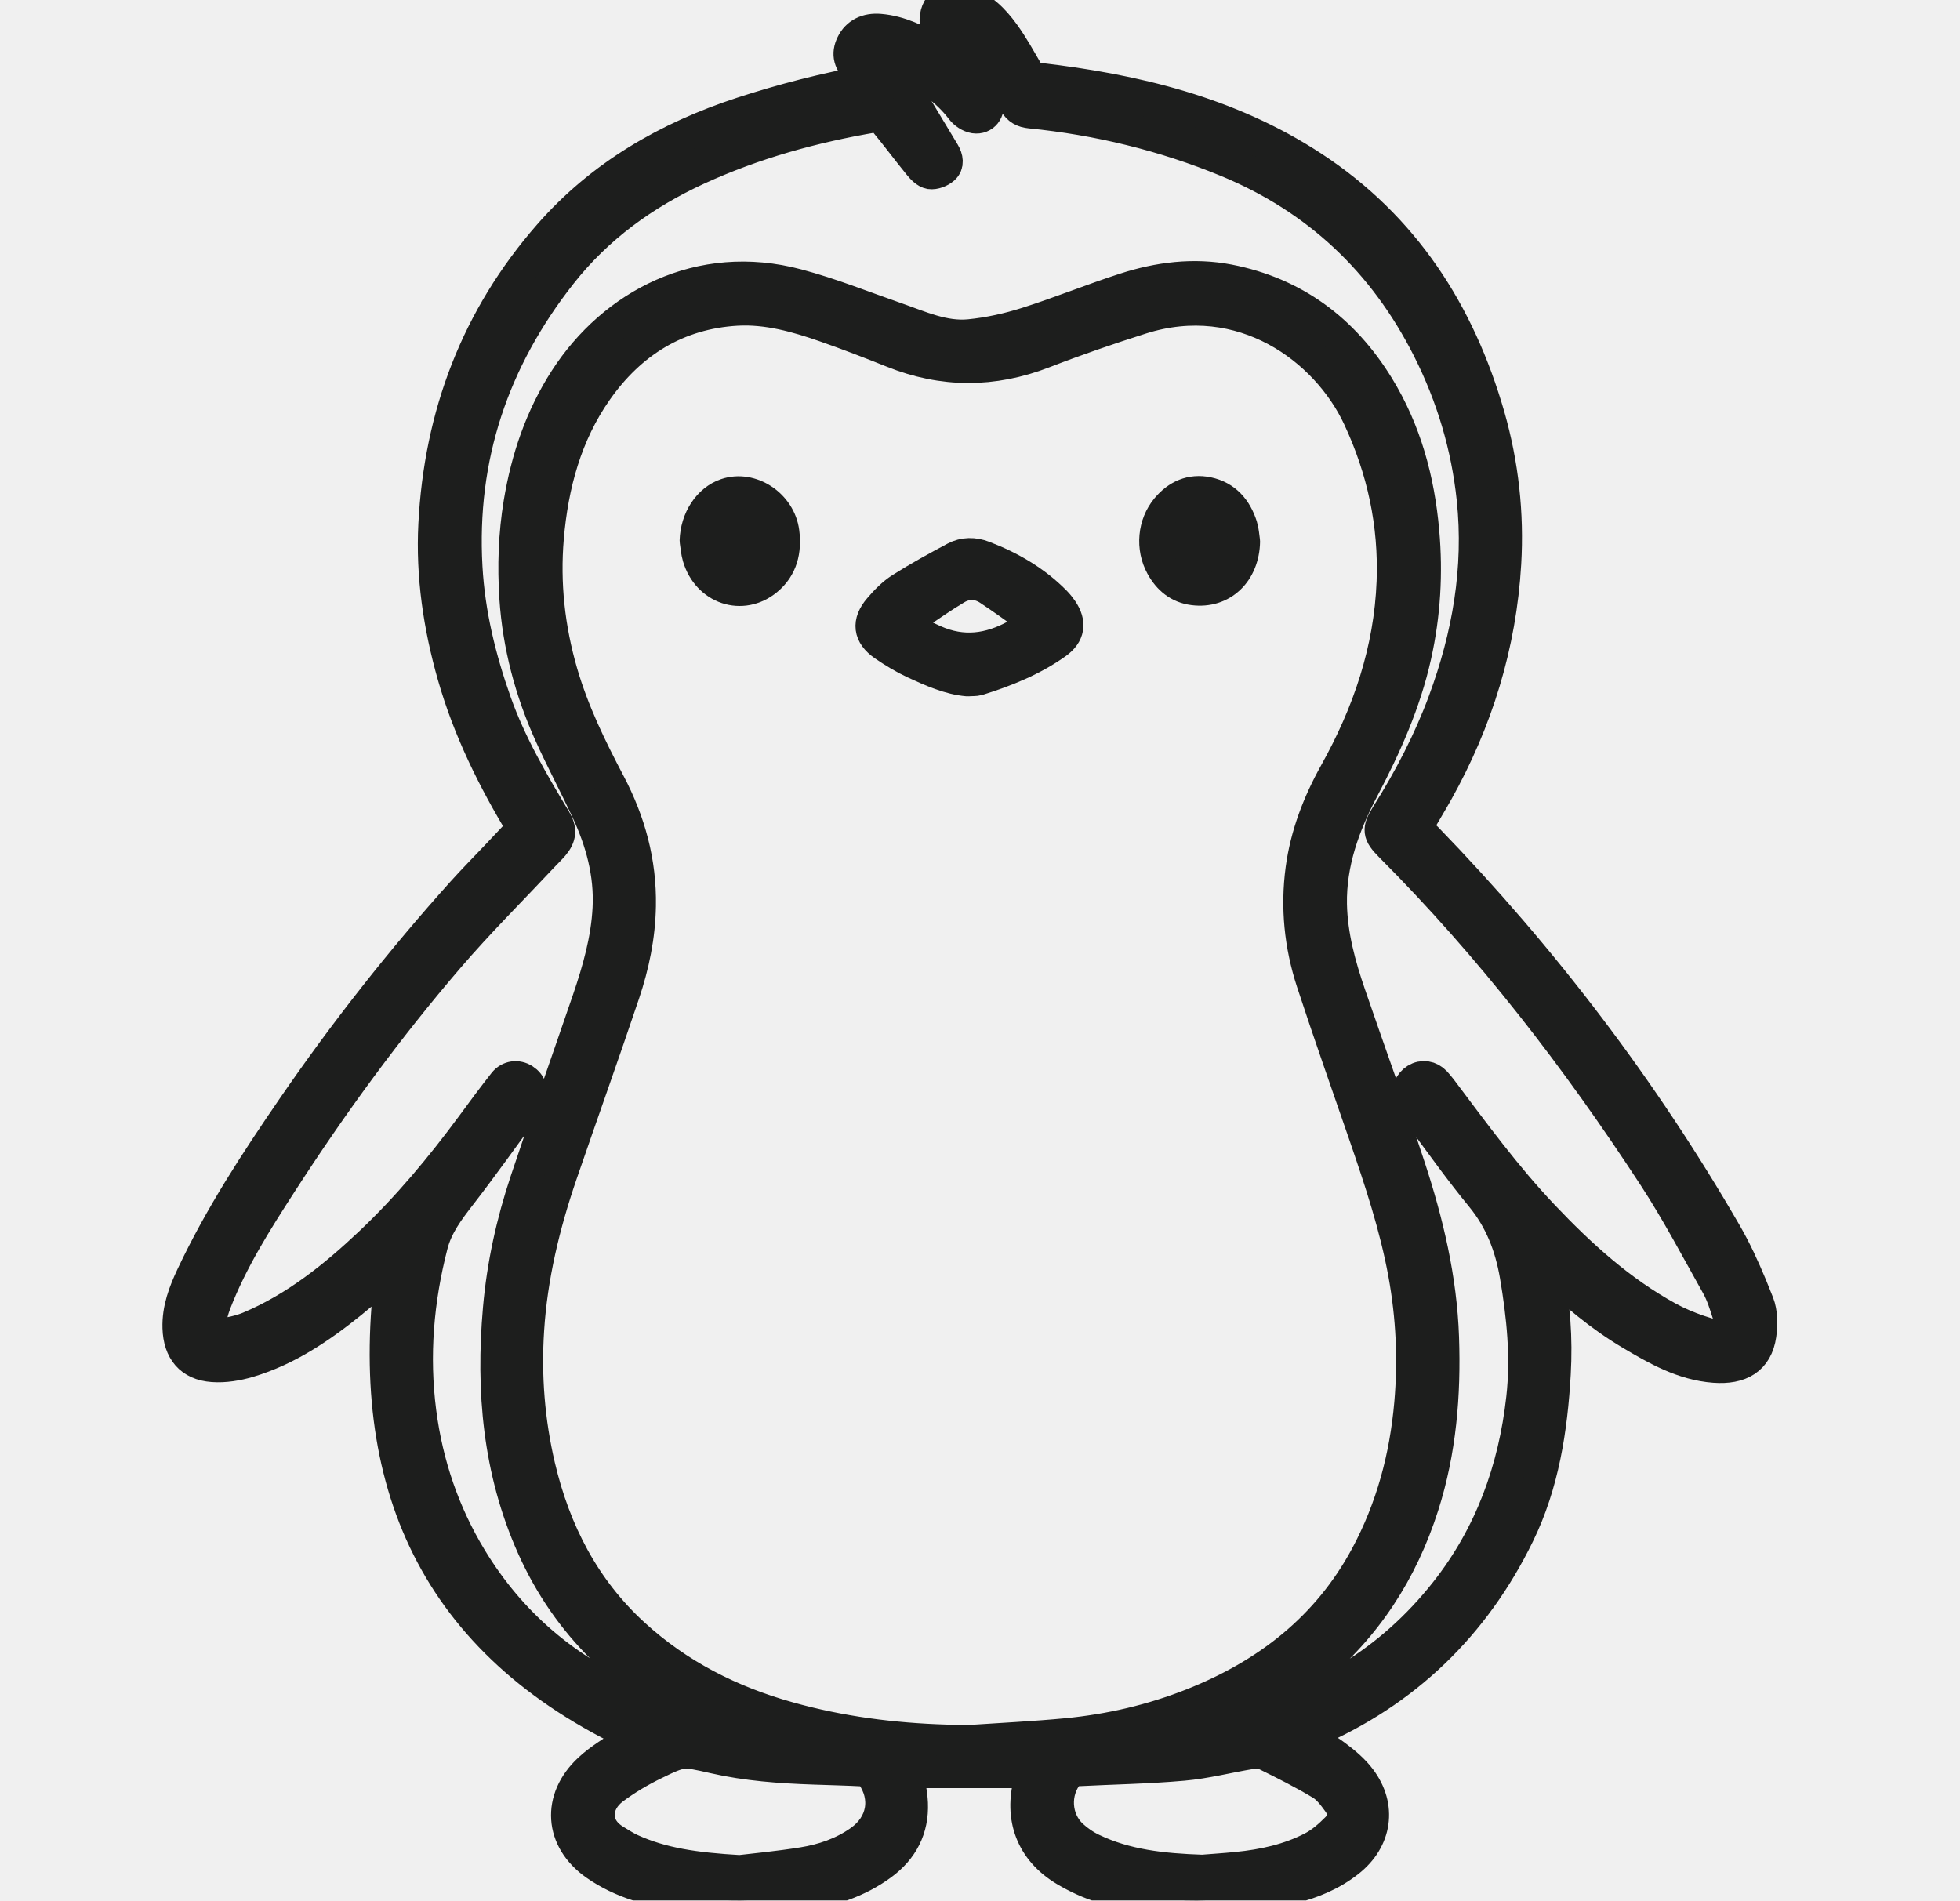
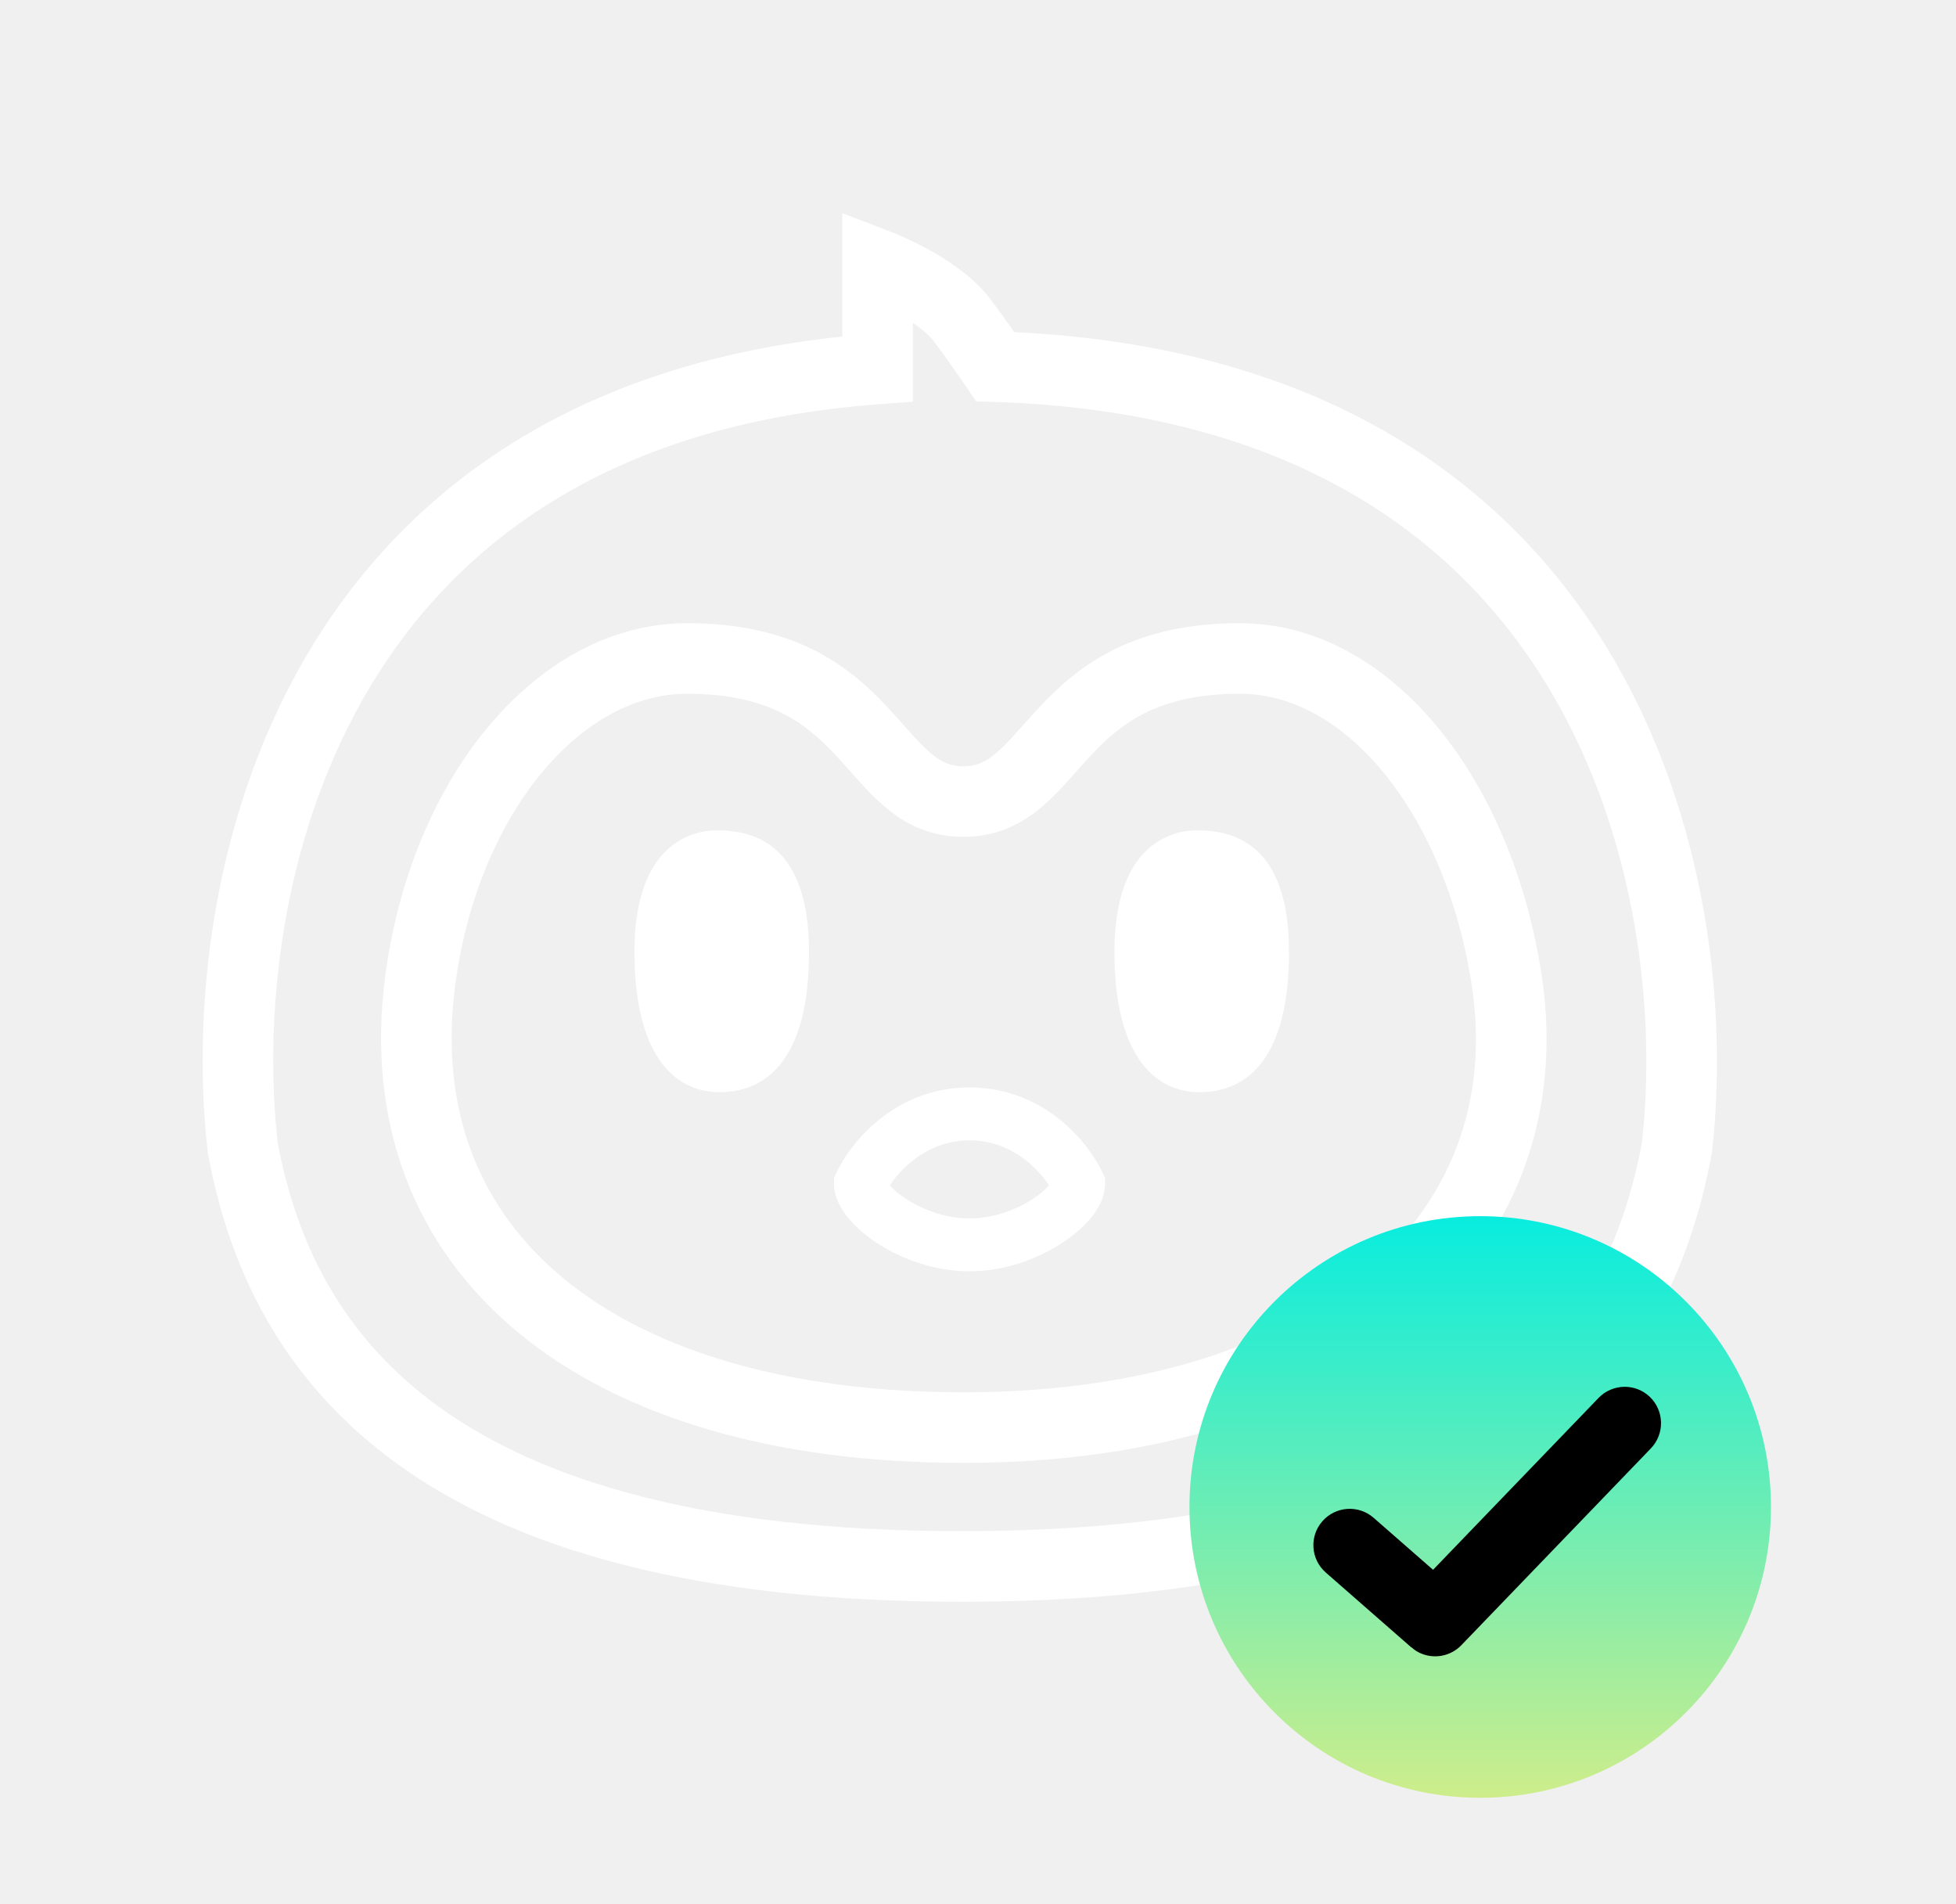
- <svg xmlns="http://www.w3.org/2000/svg" width="33" height="32" viewBox="0 0 33 32" fill="none">
-   <g clip-path="url(#clip0_3288_14979)">
-     <path fill-rule="evenodd" clip-rule="evenodd" d="M16.077 9.39C16.229 9.309 16.399 9.309 16.561 9.372C17.012 9.545 17.424 9.783 17.767 10.13C17.809 10.173 17.847 10.22 17.881 10.269C18.03 10.487 18.003 10.678 17.788 10.832C17.387 11.117 16.935 11.299 16.468 11.445C16.421 11.459 16.367 11.453 16.291 11.459C15.985 11.433 15.686 11.299 15.391 11.163C15.213 11.08 15.042 10.976 14.88 10.865C14.629 10.691 14.602 10.48 14.804 10.245C14.911 10.12 15.031 9.996 15.168 9.909C15.463 9.722 15.769 9.554 16.077 9.39ZM16.655 9.932C16.476 9.812 16.281 9.804 16.096 9.915C15.883 10.042 15.678 10.184 15.473 10.323C15.383 10.383 15.3 10.453 15.191 10.536C15.387 10.628 15.555 10.709 15.726 10.786C16.213 11.005 16.665 10.934 17.094 10.7L17.276 10.589C17.39 10.514 17.394 10.455 17.287 10.377C17.08 10.224 16.87 10.075 16.655 9.932Z" fill="#1D1E1D" />
-     <path d="M12.227 8.32C12.646 8.178 13.133 8.5 13.192 8.961C13.231 9.272 13.166 9.555 12.916 9.763C12.498 10.111 11.913 9.915 11.755 9.377C11.729 9.29 11.724 9.197 11.709 9.106C11.72 8.742 11.928 8.421 12.227 8.32Z" fill="#1D1E1D" />
-     <path d="M20.332 8.298C20.635 8.361 20.815 8.572 20.906 8.859C20.932 8.941 20.936 9.03 20.949 9.116C20.94 9.636 20.576 9.987 20.093 9.925C19.846 9.894 19.671 9.748 19.554 9.534C19.384 9.224 19.419 8.828 19.643 8.56C19.822 8.345 20.055 8.241 20.332 8.298Z" fill="#1D1E1D" />
-     <path fill-rule="evenodd" clip-rule="evenodd" d="M15.75 0.386C15.732 0.08 15.949 -0.068 16.244 0.03C16.529 0.124 16.732 0.33 16.901 0.562C17.053 0.77 17.177 0.999 17.307 1.221C17.345 1.287 17.385 1.312 17.465 1.321C19.109 1.51 20.696 1.889 22.102 2.81C23.639 3.817 24.571 5.264 25.072 7.008C25.303 7.818 25.395 8.648 25.346 9.488C25.266 10.858 24.87 12.138 24.201 13.335C24.091 13.531 23.974 13.724 23.839 13.955C23.893 14.001 23.964 14.052 24.024 14.114C25.973 16.127 27.659 18.341 29.061 20.768C29.222 21.047 29.358 21.343 29.483 21.643L29.604 21.944C29.666 22.103 29.666 22.303 29.642 22.476C29.583 22.891 29.297 23.05 28.865 23.018C28.34 22.979 27.894 22.725 27.452 22.462C26.942 22.159 26.492 21.779 26.043 21.348C26.176 21.955 26.213 22.543 26.18 23.131C26.127 24.066 25.983 24.994 25.57 25.838C24.823 27.371 23.66 28.494 22.084 29.172C22.043 29.19 22.002 29.207 21.953 29.228C22.141 29.344 22.326 29.44 22.489 29.563C22.64 29.676 22.79 29.801 22.902 29.95C23.257 30.419 23.172 30.979 22.708 31.344C22.421 31.571 22.089 31.707 21.738 31.794C20.68 32.053 19.621 32.09 18.568 31.78C18.345 31.714 18.127 31.612 17.927 31.493C17.369 31.158 17.163 30.609 17.338 29.98C17.35 29.936 17.364 29.892 17.379 29.843H15.285C15.31 30.019 15.349 30.19 15.357 30.363C15.375 30.796 15.195 31.14 14.847 31.396C14.447 31.69 13.985 31.838 13.506 31.913C12.575 32.057 11.646 32.034 10.74 31.747C10.489 31.667 10.24 31.549 10.025 31.398C9.427 30.979 9.382 30.29 9.917 29.792C10.104 29.617 10.332 29.487 10.544 29.34C10.599 29.302 10.662 29.277 10.714 29.25C7.311 27.672 6.118 24.949 6.589 21.353C6.37 21.543 6.151 21.747 5.918 21.934C5.395 22.356 4.841 22.732 4.191 22.927C3.996 22.985 3.782 23.021 3.582 23.006C3.204 22.979 3.014 22.743 3.002 22.361C2.992 22.042 3.101 21.756 3.234 21.475C3.704 20.479 4.304 19.56 4.925 18.655C5.799 17.381 6.753 16.169 7.785 15.02C7.971 14.814 8.166 14.616 8.357 14.415C8.502 14.261 8.647 14.107 8.8 13.945C8.307 13.133 7.89 12.29 7.629 11.376C7.392 10.544 7.266 9.695 7.31 8.832C7.404 6.99 8.025 5.348 9.245 3.954C10.122 2.952 11.236 2.311 12.49 1.9C13.181 1.674 13.884 1.494 14.636 1.356C14.581 1.312 14.521 1.272 14.47 1.222C14.294 1.051 14.26 0.912 14.342 0.742C14.427 0.566 14.595 0.481 14.814 0.5C15.158 0.529 15.457 0.682 15.751 0.847C15.79 0.869 15.829 0.894 15.857 0.912C15.82 0.74 15.761 0.565 15.75 0.386ZM12.023 29.598C11.498 29.479 11.492 29.472 11.018 29.704C10.775 29.822 10.537 29.963 10.322 30.125C10.022 30.352 9.973 30.755 10.353 30.986C10.443 31.041 10.532 31.099 10.628 31.143C11.144 31.377 11.693 31.459 12.454 31.503C12.676 31.476 13.098 31.437 13.516 31.37C13.858 31.315 14.187 31.203 14.475 31C14.866 30.726 14.947 30.272 14.675 29.886C14.65 29.851 14.598 29.817 14.557 29.815C14.271 29.8 13.984 29.793 13.697 29.783C13.135 29.764 12.574 29.724 12.023 29.598ZM21.06 29.524C20.678 29.586 20.301 29.686 19.918 29.719C19.32 29.772 18.719 29.781 18.119 29.812C18.075 29.814 18.017 29.834 17.99 29.866C17.736 30.171 17.76 30.635 18.052 30.906C18.152 30.998 18.27 31.079 18.393 31.137C18.957 31.407 19.565 31.474 20.242 31.497C20.397 31.484 20.614 31.471 20.829 31.449C21.271 31.405 21.703 31.312 22.099 31.105C22.25 31.026 22.386 30.905 22.507 30.783C22.63 30.659 22.64 30.496 22.535 30.352C22.452 30.238 22.361 30.113 22.244 30.043C21.942 29.861 21.625 29.702 21.308 29.546C21.238 29.512 21.14 29.511 21.06 29.524ZM12.409 5.218C11.403 5.275 10.619 5.766 10.049 6.578C9.531 7.315 9.303 8.167 9.227 9.054C9.161 9.823 9.245 10.584 9.461 11.328C9.651 11.981 9.946 12.588 10.262 13.187C10.603 13.834 10.791 14.518 10.777 15.256C10.768 15.765 10.666 16.256 10.506 16.732C10.163 17.751 9.8 18.764 9.451 19.781C9.161 20.629 8.952 21.498 8.895 22.393C8.845 23.166 8.905 23.935 9.083 24.692C9.341 25.787 9.837 26.752 10.672 27.517C11.419 28.202 12.302 28.649 13.276 28.921C14.145 29.165 15.031 29.279 15.93 29.306L16.316 29.313C16.863 29.276 17.413 29.25 17.959 29.198C18.686 29.128 19.394 28.964 20.073 28.695C21.332 28.197 22.35 27.41 23.001 26.198C23.432 25.395 23.662 24.534 23.741 23.63C23.805 22.898 23.771 22.173 23.639 21.45C23.493 20.65 23.237 19.883 22.974 19.117C22.678 18.256 22.373 17.398 22.09 16.533C21.889 15.916 21.824 15.279 21.911 14.633C21.989 14.056 22.194 13.523 22.477 13.015C23.036 12.013 23.4 10.951 23.444 9.793C23.48 8.825 23.282 7.908 22.873 7.032C22.336 5.88 20.918 4.82 19.21 5.363C18.659 5.538 18.111 5.727 17.572 5.936C16.718 6.266 15.875 6.267 15.027 5.926C14.653 5.776 14.275 5.63 13.894 5.497C13.414 5.329 12.919 5.19 12.409 5.218ZM16.235 0.717C16.328 0.96 16.421 1.202 16.516 1.444C16.551 1.534 16.599 1.619 16.625 1.711C16.668 1.865 16.563 2.003 16.406 1.98C16.327 1.968 16.237 1.908 16.188 1.842C15.931 1.505 15.591 1.282 15.213 1.109C15.147 1.079 15.075 1.064 14.971 1.031C15.142 1.317 15.29 1.566 15.44 1.814C15.592 2.067 15.745 2.319 15.897 2.573C15.95 2.662 15.97 2.769 15.89 2.84C15.832 2.891 15.732 2.93 15.659 2.919C15.59 2.907 15.521 2.834 15.471 2.772C15.278 2.536 15.097 2.29 14.902 2.055C14.863 2.007 14.778 1.955 14.724 1.964C13.695 2.138 12.696 2.413 11.745 2.85C10.847 3.263 10.062 3.831 9.447 4.612C8.308 6.059 7.752 7.697 7.857 9.55C7.901 10.336 8.086 11.089 8.346 11.824C8.594 12.525 8.969 13.167 9.352 13.803C9.449 13.966 9.44 14.087 9.318 14.232C9.267 14.292 9.21 14.346 9.156 14.403C8.619 14.976 8.059 15.532 7.548 16.128C6.519 17.327 5.587 18.602 4.731 19.931C4.316 20.574 3.906 21.221 3.628 21.939C3.582 22.058 3.55 22.185 3.531 22.311C3.516 22.42 3.58 22.498 3.695 22.477C3.866 22.446 4.04 22.415 4.198 22.348C4.975 22.02 5.624 21.5 6.23 20.927C6.866 20.325 7.425 19.654 7.945 18.949C8.122 18.707 8.301 18.466 8.486 18.231C8.573 18.122 8.713 18.108 8.821 18.177C8.936 18.251 8.972 18.368 8.918 18.503C8.898 18.554 8.873 18.605 8.841 18.649C8.482 19.141 8.129 19.638 7.756 20.12C7.554 20.381 7.358 20.639 7.275 20.964C7.036 21.89 6.957 22.827 7.08 23.778C7.194 24.658 7.476 25.484 7.934 26.239C8.6 27.337 9.539 28.138 10.725 28.633C11.133 28.803 11.563 28.92 11.984 29.061C11.989 29.046 11.994 29.031 11.999 29.016C11.95 28.993 11.901 28.97 11.853 28.947C10.557 28.312 9.56 27.38 8.965 26.047C8.393 24.765 8.276 23.415 8.397 22.037C8.461 21.302 8.62 20.58 8.854 19.88C9.194 18.859 9.554 17.846 9.902 16.828C10.071 16.33 10.216 15.824 10.243 15.296C10.274 14.713 10.122 14.163 9.876 13.639C9.677 13.214 9.456 12.799 9.263 12.372C8.932 11.64 8.727 10.87 8.674 10.069C8.639 9.535 8.657 8.998 8.745 8.465C8.869 7.72 9.105 7.02 9.516 6.383C10.323 5.134 11.78 4.355 13.425 4.794C13.992 4.944 14.54 5.166 15.095 5.359C15.495 5.498 15.89 5.684 16.322 5.642C16.649 5.61 16.976 5.537 17.289 5.438C17.845 5.262 18.386 5.04 18.941 4.861C19.509 4.677 20.099 4.603 20.689 4.717C21.792 4.932 22.622 5.553 23.206 6.504C23.666 7.253 23.889 8.078 23.966 8.948C24.029 9.653 23.988 10.35 23.834 11.041C23.658 11.834 23.329 12.568 22.953 13.282C22.632 13.893 22.399 14.529 22.412 15.229C22.423 15.753 22.561 16.257 22.731 16.75C23.062 17.716 23.412 18.676 23.731 19.645C24.038 20.579 24.265 21.532 24.299 22.522C24.332 23.483 24.255 24.431 23.961 25.352C23.607 26.461 23.002 27.402 22.095 28.142C21.664 28.494 21.196 28.784 20.689 29.032C20.707 29.032 20.725 29.035 20.742 29.031C22.199 28.706 23.411 27.98 24.338 26.805C25.092 25.85 25.492 24.747 25.626 23.546C25.704 22.851 25.634 22.162 25.517 21.476C25.433 20.987 25.263 20.542 24.942 20.151C24.593 19.727 24.273 19.278 23.947 18.837C23.865 18.726 23.793 18.606 23.735 18.482C23.68 18.365 23.733 18.241 23.842 18.172C23.948 18.106 24.078 18.125 24.167 18.221C24.201 18.259 24.234 18.298 24.265 18.338C24.815 19.069 25.353 19.809 25.985 20.474C26.611 21.134 27.28 21.742 28.082 22.182C28.247 22.273 28.423 22.347 28.603 22.409L28.783 22.466C29.078 22.554 29.19 22.427 29.097 22.134C29.044 21.968 28.992 21.797 28.907 21.646C28.563 21.032 28.234 20.406 27.85 19.817C26.548 17.819 25.096 15.938 23.408 14.246C23.202 14.038 23.192 13.967 23.35 13.717C23.731 13.112 24.06 12.48 24.309 11.808C24.716 10.708 24.915 9.575 24.792 8.401C24.699 7.514 24.447 6.672 24.044 5.874C23.302 4.404 22.178 3.343 20.656 2.715C19.595 2.278 18.488 2.01 17.346 1.896C17.226 1.884 17.145 1.841 17.079 1.732C16.92 1.468 16.753 1.207 16.573 0.957C16.497 0.85 16.381 0.771 16.283 0.68C16.267 0.692 16.251 0.705 16.235 0.717Z" fill="#1D1E1D" />
-     <path fill-rule="evenodd" clip-rule="evenodd" d="M16.077 9.39C16.229 9.309 16.399 9.309 16.561 9.372C17.012 9.545 17.424 9.783 17.767 10.13C17.809 10.173 17.847 10.22 17.881 10.269C18.03 10.487 18.003 10.678 17.788 10.832C17.387 11.117 16.935 11.299 16.468 11.445C16.421 11.459 16.367 11.453 16.291 11.459C15.985 11.433 15.686 11.299 15.391 11.163C15.213 11.08 15.042 10.976 14.88 10.865C14.629 10.691 14.602 10.48 14.804 10.245C14.911 10.12 15.031 9.996 15.168 9.909C15.463 9.722 15.769 9.554 16.077 9.39ZM16.655 9.932C16.476 9.812 16.281 9.804 16.096 9.915C15.883 10.042 15.678 10.184 15.473 10.323C15.383 10.383 15.3 10.453 15.191 10.536C15.387 10.628 15.555 10.709 15.726 10.786C16.213 11.005 16.665 10.934 17.094 10.7L17.276 10.589C17.39 10.514 17.394 10.455 17.287 10.377C17.08 10.224 16.87 10.075 16.655 9.932Z" stroke="#1D1E1D" stroke-width="0.533" stroke-linejoin="round" />
-     <path d="M12.227 8.32C12.646 8.178 13.133 8.5 13.192 8.961C13.231 9.272 13.166 9.555 12.916 9.763C12.498 10.111 11.913 9.915 11.755 9.377C11.729 9.29 11.724 9.197 11.709 9.106C11.72 8.742 11.928 8.421 12.227 8.32Z" stroke="#1D1E1D" stroke-width="0.533" stroke-linejoin="round" />
-     <path d="M20.332 8.298C20.635 8.361 20.815 8.572 20.906 8.859C20.932 8.941 20.936 9.03 20.949 9.116C20.94 9.636 20.576 9.987 20.093 9.925C19.846 9.894 19.671 9.748 19.554 9.534C19.384 9.224 19.419 8.828 19.643 8.56C19.822 8.345 20.055 8.241 20.332 8.298Z" stroke="#1D1E1D" stroke-width="0.533" stroke-linejoin="round" />
-     <path fill-rule="evenodd" clip-rule="evenodd" d="M15.75 0.386C15.732 0.08 15.949 -0.068 16.244 0.03C16.529 0.124 16.732 0.33 16.901 0.562C17.053 0.77 17.177 0.999 17.307 1.221C17.345 1.287 17.385 1.312 17.465 1.321C19.109 1.51 20.696 1.889 22.102 2.81C23.639 3.817 24.571 5.264 25.072 7.008C25.303 7.818 25.395 8.648 25.346 9.488C25.266 10.858 24.87 12.138 24.201 13.335C24.091 13.531 23.974 13.724 23.839 13.955C23.893 14.001 23.964 14.052 24.024 14.114C25.973 16.127 27.659 18.341 29.061 20.768C29.222 21.047 29.358 21.343 29.483 21.643L29.604 21.944C29.666 22.103 29.666 22.303 29.642 22.476C29.583 22.891 29.297 23.05 28.865 23.018C28.34 22.979 27.894 22.725 27.452 22.462C26.942 22.159 26.492 21.779 26.043 21.348C26.176 21.955 26.213 22.543 26.18 23.131C26.127 24.066 25.983 24.994 25.57 25.838C24.823 27.371 23.66 28.494 22.084 29.172C22.043 29.19 22.002 29.207 21.953 29.228C22.141 29.344 22.326 29.44 22.489 29.563C22.64 29.676 22.79 29.801 22.902 29.95C23.257 30.419 23.172 30.979 22.708 31.344C22.421 31.571 22.089 31.707 21.738 31.794C20.68 32.053 19.621 32.09 18.568 31.78C18.345 31.714 18.127 31.612 17.927 31.493C17.369 31.158 17.163 30.609 17.338 29.98C17.35 29.936 17.364 29.892 17.379 29.843H15.285C15.31 30.019 15.349 30.19 15.357 30.363C15.375 30.796 15.195 31.14 14.847 31.396C14.447 31.69 13.985 31.838 13.506 31.913C12.575 32.057 11.646 32.034 10.74 31.747C10.489 31.667 10.24 31.549 10.025 31.398C9.427 30.979 9.382 30.29 9.917 29.792C10.104 29.617 10.332 29.487 10.544 29.34C10.599 29.302 10.662 29.277 10.714 29.25C7.311 27.672 6.118 24.949 6.589 21.353C6.37 21.543 6.151 21.747 5.918 21.934C5.395 22.356 4.841 22.732 4.191 22.927C3.996 22.985 3.782 23.021 3.582 23.006C3.204 22.979 3.014 22.743 3.002 22.361C2.992 22.042 3.101 21.756 3.234 21.475C3.704 20.479 4.304 19.56 4.925 18.655C5.799 17.381 6.753 16.169 7.785 15.02C7.971 14.814 8.166 14.616 8.357 14.415C8.502 14.261 8.647 14.107 8.8 13.945C8.307 13.133 7.89 12.29 7.629 11.376C7.392 10.544 7.266 9.695 7.31 8.832C7.404 6.99 8.025 5.348 9.245 3.954C10.122 2.952 11.236 2.311 12.49 1.9C13.181 1.674 13.884 1.494 14.636 1.356C14.581 1.312 14.521 1.272 14.47 1.222C14.294 1.051 14.26 0.912 14.342 0.742C14.427 0.566 14.595 0.481 14.814 0.5C15.158 0.529 15.457 0.682 15.751 0.847C15.79 0.869 15.829 0.894 15.857 0.912C15.82 0.74 15.761 0.565 15.75 0.386ZM12.023 29.598C11.498 29.479 11.492 29.472 11.018 29.704C10.775 29.822 10.537 29.963 10.322 30.125C10.022 30.352 9.973 30.755 10.353 30.986C10.443 31.041 10.532 31.099 10.628 31.143C11.144 31.377 11.693 31.459 12.454 31.503C12.676 31.476 13.098 31.437 13.516 31.37C13.858 31.315 14.187 31.203 14.475 31C14.866 30.726 14.947 30.272 14.675 29.886C14.65 29.851 14.598 29.817 14.557 29.815C14.271 29.8 13.984 29.793 13.697 29.783C13.135 29.764 12.574 29.724 12.023 29.598ZM21.06 29.524C20.678 29.586 20.301 29.686 19.918 29.719C19.32 29.772 18.719 29.781 18.119 29.812C18.075 29.814 18.017 29.834 17.99 29.866C17.736 30.171 17.76 30.635 18.052 30.906C18.152 30.998 18.27 31.079 18.393 31.137C18.957 31.407 19.565 31.474 20.242 31.497C20.397 31.484 20.614 31.471 20.829 31.449C21.271 31.405 21.703 31.312 22.099 31.105C22.25 31.026 22.386 30.905 22.507 30.783C22.63 30.659 22.64 30.496 22.535 30.352C22.452 30.238 22.361 30.113 22.244 30.043C21.942 29.861 21.625 29.702 21.308 29.546C21.238 29.512 21.14 29.511 21.06 29.524ZM12.409 5.218C11.403 5.275 10.619 5.766 10.049 6.578C9.531 7.315 9.303 8.167 9.227 9.054C9.161 9.823 9.245 10.584 9.461 11.328C9.651 11.981 9.946 12.588 10.262 13.187C10.603 13.834 10.791 14.518 10.777 15.256C10.768 15.765 10.666 16.256 10.506 16.732C10.163 17.751 9.8 18.764 9.451 19.781C9.161 20.629 8.952 21.498 8.895 22.393C8.845 23.166 8.905 23.935 9.083 24.692C9.341 25.787 9.837 26.752 10.672 27.517C11.419 28.202 12.302 28.649 13.276 28.921C14.145 29.165 15.031 29.279 15.93 29.306L16.316 29.313C16.863 29.276 17.413 29.25 17.959 29.198C18.686 29.128 19.394 28.964 20.073 28.695C21.332 28.197 22.35 27.41 23.001 26.198C23.432 25.395 23.662 24.534 23.741 23.63C23.805 22.898 23.771 22.173 23.639 21.45C23.493 20.65 23.237 19.883 22.974 19.117C22.678 18.256 22.373 17.398 22.09 16.533C21.889 15.916 21.824 15.279 21.911 14.633C21.989 14.056 22.194 13.523 22.477 13.015C23.036 12.013 23.4 10.951 23.444 9.793C23.48 8.825 23.282 7.908 22.873 7.032C22.336 5.88 20.918 4.82 19.21 5.363C18.659 5.538 18.111 5.727 17.572 5.936C16.718 6.266 15.875 6.267 15.027 5.926C14.653 5.776 14.275 5.63 13.894 5.497C13.414 5.329 12.919 5.19 12.409 5.218ZM16.235 0.717C16.328 0.96 16.421 1.202 16.516 1.444C16.551 1.534 16.599 1.619 16.625 1.711C16.668 1.865 16.563 2.003 16.406 1.98C16.327 1.968 16.237 1.908 16.188 1.842C15.931 1.505 15.591 1.282 15.213 1.109C15.147 1.079 15.075 1.064 14.971 1.031C15.142 1.317 15.29 1.566 15.44 1.814C15.592 2.067 15.745 2.319 15.897 2.573C15.95 2.662 15.97 2.769 15.89 2.84C15.832 2.891 15.732 2.93 15.659 2.919C15.59 2.907 15.521 2.834 15.471 2.772C15.278 2.536 15.097 2.29 14.902 2.055C14.863 2.007 14.778 1.955 14.724 1.964C13.695 2.138 12.696 2.413 11.745 2.85C10.847 3.263 10.062 3.831 9.447 4.612C8.308 6.059 7.752 7.697 7.857 9.55C7.901 10.336 8.086 11.089 8.346 11.824C8.594 12.525 8.969 13.167 9.352 13.803C9.449 13.966 9.44 14.087 9.318 14.232C9.267 14.292 9.21 14.346 9.156 14.403C8.619 14.976 8.059 15.532 7.548 16.128C6.519 17.327 5.587 18.602 4.731 19.931C4.316 20.574 3.906 21.221 3.628 21.939C3.582 22.058 3.55 22.185 3.531 22.311C3.516 22.42 3.58 22.498 3.695 22.477C3.866 22.446 4.04 22.415 4.198 22.348C4.975 22.02 5.624 21.5 6.23 20.927C6.866 20.325 7.425 19.654 7.945 18.949C8.122 18.707 8.301 18.466 8.486 18.231C8.573 18.122 8.713 18.108 8.821 18.177C8.936 18.251 8.972 18.368 8.918 18.503C8.898 18.554 8.873 18.605 8.841 18.649C8.482 19.141 8.129 19.638 7.756 20.12C7.554 20.381 7.358 20.639 7.275 20.964C7.036 21.89 6.957 22.827 7.08 23.778C7.194 24.658 7.476 25.484 7.934 26.239C8.6 27.337 9.539 28.138 10.725 28.633C11.133 28.803 11.563 28.92 11.984 29.061C11.989 29.046 11.994 29.031 11.999 29.016C11.95 28.993 11.901 28.97 11.853 28.947C10.557 28.312 9.56 27.38 8.965 26.047C8.393 24.765 8.276 23.415 8.397 22.037C8.461 21.302 8.62 20.58 8.854 19.88C9.194 18.859 9.554 17.846 9.902 16.828C10.071 16.33 10.216 15.824 10.243 15.296C10.274 14.713 10.122 14.163 9.876 13.639C9.677 13.214 9.456 12.799 9.263 12.372C8.932 11.64 8.727 10.87 8.674 10.069C8.639 9.535 8.657 8.998 8.745 8.465C8.869 7.72 9.105 7.02 9.516 6.383C10.323 5.134 11.78 4.355 13.425 4.794C13.992 4.944 14.54 5.166 15.095 5.359C15.495 5.498 15.89 5.684 16.322 5.642C16.649 5.61 16.976 5.537 17.289 5.438C17.845 5.262 18.386 5.04 18.941 4.861C19.509 4.677 20.099 4.603 20.689 4.717C21.792 4.932 22.622 5.553 23.206 6.504C23.666 7.253 23.889 8.078 23.966 8.948C24.029 9.653 23.988 10.35 23.834 11.041C23.658 11.834 23.329 12.568 22.953 13.282C22.632 13.893 22.399 14.529 22.412 15.229C22.423 15.753 22.561 16.257 22.731 16.75C23.062 17.716 23.412 18.676 23.731 19.645C24.038 20.579 24.265 21.532 24.299 22.522C24.332 23.483 24.255 24.431 23.961 25.352C23.607 26.461 23.002 27.402 22.095 28.142C21.664 28.494 21.196 28.784 20.689 29.032C20.707 29.032 20.725 29.035 20.742 29.031C22.199 28.706 23.411 27.98 24.338 26.805C25.092 25.85 25.492 24.747 25.626 23.546C25.704 22.851 25.634 22.162 25.517 21.476C25.433 20.987 25.263 20.542 24.942 20.151C24.593 19.727 24.273 19.278 23.947 18.837C23.865 18.726 23.793 18.606 23.735 18.482C23.68 18.365 23.733 18.241 23.842 18.172C23.948 18.106 24.078 18.125 24.167 18.221C24.201 18.259 24.234 18.298 24.265 18.338C24.815 19.069 25.353 19.809 25.985 20.474C26.611 21.134 27.28 21.742 28.082 22.182C28.247 22.273 28.423 22.347 28.603 22.409L28.783 22.466C29.078 22.554 29.19 22.427 29.097 22.134C29.044 21.968 28.992 21.797 28.907 21.646C28.563 21.032 28.234 20.406 27.85 19.817C26.548 17.819 25.096 15.938 23.408 14.246C23.202 14.038 23.192 13.967 23.35 13.717C23.731 13.112 24.06 12.48 24.309 11.808C24.716 10.708 24.915 9.575 24.792 8.401C24.699 7.514 24.447 6.672 24.044 5.874C23.302 4.404 22.178 3.343 20.656 2.715C19.595 2.278 18.488 2.01 17.346 1.896C17.226 1.884 17.145 1.841 17.079 1.732C16.92 1.468 16.753 1.207 16.573 0.957C16.497 0.85 16.381 0.771 16.283 0.68C16.267 0.692 16.251 0.705 16.235 0.717Z" stroke="#1D1E1D" stroke-width="0.533" stroke-linejoin="round" />
-   </g>
+ <svg xmlns="http://www.w3.org/2000/svg" width="37" height="36" viewBox="0 0 37 36" fill="none">
+   <path d="M16.838 4.378H16.839L16.841 4.379C16.842 4.379 16.844 4.379 16.845 4.38C16.848 4.381 16.853 4.383 16.858 4.385C16.869 4.389 16.884 4.395 16.902 4.402C16.938 4.417 16.99 4.439 17.052 4.467C17.176 4.522 17.348 4.603 17.537 4.705C17.892 4.898 18.393 5.214 18.719 5.638C18.863 5.825 19.028 6.057 19.155 6.237C19.165 6.252 19.175 6.267 19.185 6.281C25.009 6.559 28.489 9.105 30.416 12.283C32.354 15.479 32.678 19.237 32.384 21.78L32.381 21.803L32.377 21.824C31.991 23.933 31.034 26.088 28.815 27.697C26.614 29.293 23.255 30.292 18.19 30.292C13.124 30.292 9.75 29.293 7.534 27.698C5.299 26.09 4.323 23.938 3.936 21.824L3.932 21.803L3.929 21.78C3.643 19.3 3.928 15.664 5.727 12.521C7.482 9.454 10.646 6.916 15.933 6.365V4.031L16.838 4.378ZM17.268 7.598L16.649 7.643C11.421 8.023 8.483 10.393 6.886 13.184C5.27 16.008 4.994 19.327 5.253 21.607C5.598 23.465 6.435 25.262 8.314 26.614C10.22 27.985 13.279 28.957 18.19 28.957C23.101 28.957 26.142 27.985 28.031 26.616C29.892 25.266 30.713 23.469 31.059 21.607C31.325 19.273 31.014 15.844 29.275 12.976C27.558 10.143 24.406 7.78 18.804 7.601L18.463 7.59L18.273 7.309L18.272 7.308C18.271 7.307 18.27 7.305 18.269 7.303C18.266 7.299 18.262 7.293 18.257 7.286C18.247 7.271 18.232 7.249 18.213 7.222C18.176 7.167 18.123 7.091 18.062 7.004C17.938 6.827 17.786 6.614 17.661 6.45C17.573 6.336 17.433 6.219 17.268 6.104V7.598ZM23.454 11.786C24.924 11.786 26.228 12.575 27.207 13.769C28.187 14.963 28.882 16.603 29.162 18.443C29.565 21.104 28.645 23.449 26.675 25.105C24.728 26.741 21.805 27.666 18.225 27.666C14.656 27.666 11.746 26.808 9.802 25.2C7.83 23.569 6.922 21.223 7.288 18.456C7.532 16.602 8.229 14.957 9.22 13.762C10.21 12.568 11.53 11.786 12.996 11.786C13.975 11.786 14.739 11.972 15.36 12.276C15.978 12.579 16.417 12.981 16.764 13.349C16.93 13.525 17.093 13.713 17.222 13.857C17.361 14.011 17.477 14.134 17.59 14.231C17.8 14.411 17.978 14.493 18.223 14.493C18.468 14.493 18.647 14.411 18.857 14.23C18.971 14.133 19.087 14.011 19.226 13.857C19.356 13.713 19.519 13.525 19.685 13.349C20.032 12.981 20.472 12.579 21.09 12.276C21.711 11.972 22.475 11.786 23.454 11.786ZM23.454 13.12C22.651 13.12 22.093 13.272 21.677 13.476C21.259 13.68 20.947 13.956 20.656 14.265C20.503 14.427 20.374 14.577 20.218 14.75C20.072 14.913 19.908 15.087 19.727 15.243C19.346 15.57 18.87 15.827 18.223 15.827C17.576 15.827 17.101 15.57 16.72 15.243C16.539 15.087 16.375 14.913 16.229 14.75C16.073 14.577 15.945 14.427 15.792 14.265C15.501 13.956 15.19 13.68 14.773 13.476C14.358 13.272 13.799 13.12 12.996 13.12C12.031 13.12 11.058 13.636 10.248 14.614C9.438 15.591 8.827 16.991 8.611 18.631C8.302 20.971 9.057 22.852 10.653 24.172C12.277 25.515 14.844 26.331 18.225 26.331C21.596 26.331 24.18 25.459 25.817 24.083C27.432 22.726 28.175 20.843 27.841 18.644C27.592 17 26.979 15.595 26.175 14.615C25.371 13.635 24.416 13.12 23.454 13.12ZM18.339 20.566C19.778 20.566 20.612 21.644 20.858 22.183L20.903 22.281V22.39C20.903 22.669 20.745 22.905 20.616 23.057C20.469 23.228 20.273 23.391 20.051 23.532C19.608 23.813 19 24.043 18.339 24.043C17.678 24.043 17.07 23.813 16.627 23.532C16.405 23.391 16.21 23.228 16.064 23.057C15.934 22.905 15.776 22.669 15.776 22.39V22.281L15.821 22.183C16.067 21.644 16.901 20.567 18.339 20.566ZM18.339 21.566C17.582 21.567 17.069 22.059 16.833 22.418C16.903 22.497 17.014 22.594 17.163 22.689C17.478 22.888 17.902 23.043 18.339 23.043C18.776 23.043 19.201 22.888 19.515 22.689C19.664 22.594 19.775 22.497 19.844 22.418C19.608 22.059 19.097 21.566 18.339 21.566ZM13.612 15.703C14.27 15.718 15.303 15.969 15.303 18.003C15.303 20.037 14.498 20.655 13.612 20.655C12.726 20.655 12.002 19.913 12.001 18.003C12.001 16.093 12.954 15.689 13.612 15.703ZM22.692 15.703C23.35 15.718 24.383 15.969 24.383 18.003C24.383 20.037 23.578 20.655 22.692 20.655C21.806 20.655 21.081 19.913 21.081 18.003C21.081 16.093 22.034 15.689 22.692 15.703Z" fill="white" />
+   <circle cx="28" cy="28.5" r="5.5" fill="url(#paint0_linear_4214_17955)" />
+   <path d="M31.228 27.392C31.491 27.118 31.483 26.683 31.21 26.419C30.936 26.156 30.501 26.165 30.238 26.438L27.108 29.688L25.984 28.705C25.698 28.455 25.264 28.484 25.014 28.77C24.764 29.056 24.793 29.49 25.079 29.74L26.695 31.154L26.697 31.152C26.739 31.189 26.785 31.224 26.837 31.25C27.107 31.387 27.434 31.331 27.643 31.114L31.228 27.392Z" fill="black" />
  <defs>
-     <clipPath id="clip0_3288_14979">
-       <rect width="32" height="32" fill="white" transform="translate(0.666626)" />
-     </clipPath>
+     <linearGradient id="paint0_linear_4214_17955" x1="28" y1="23" x2="28" y2="34" gradientUnits="userSpaceOnUse">
+       <stop stop-color="#08EDDF" />
+       <stop offset="1" stop-color="#CEED8B" />
+     </linearGradient>
  </defs>
</svg>
